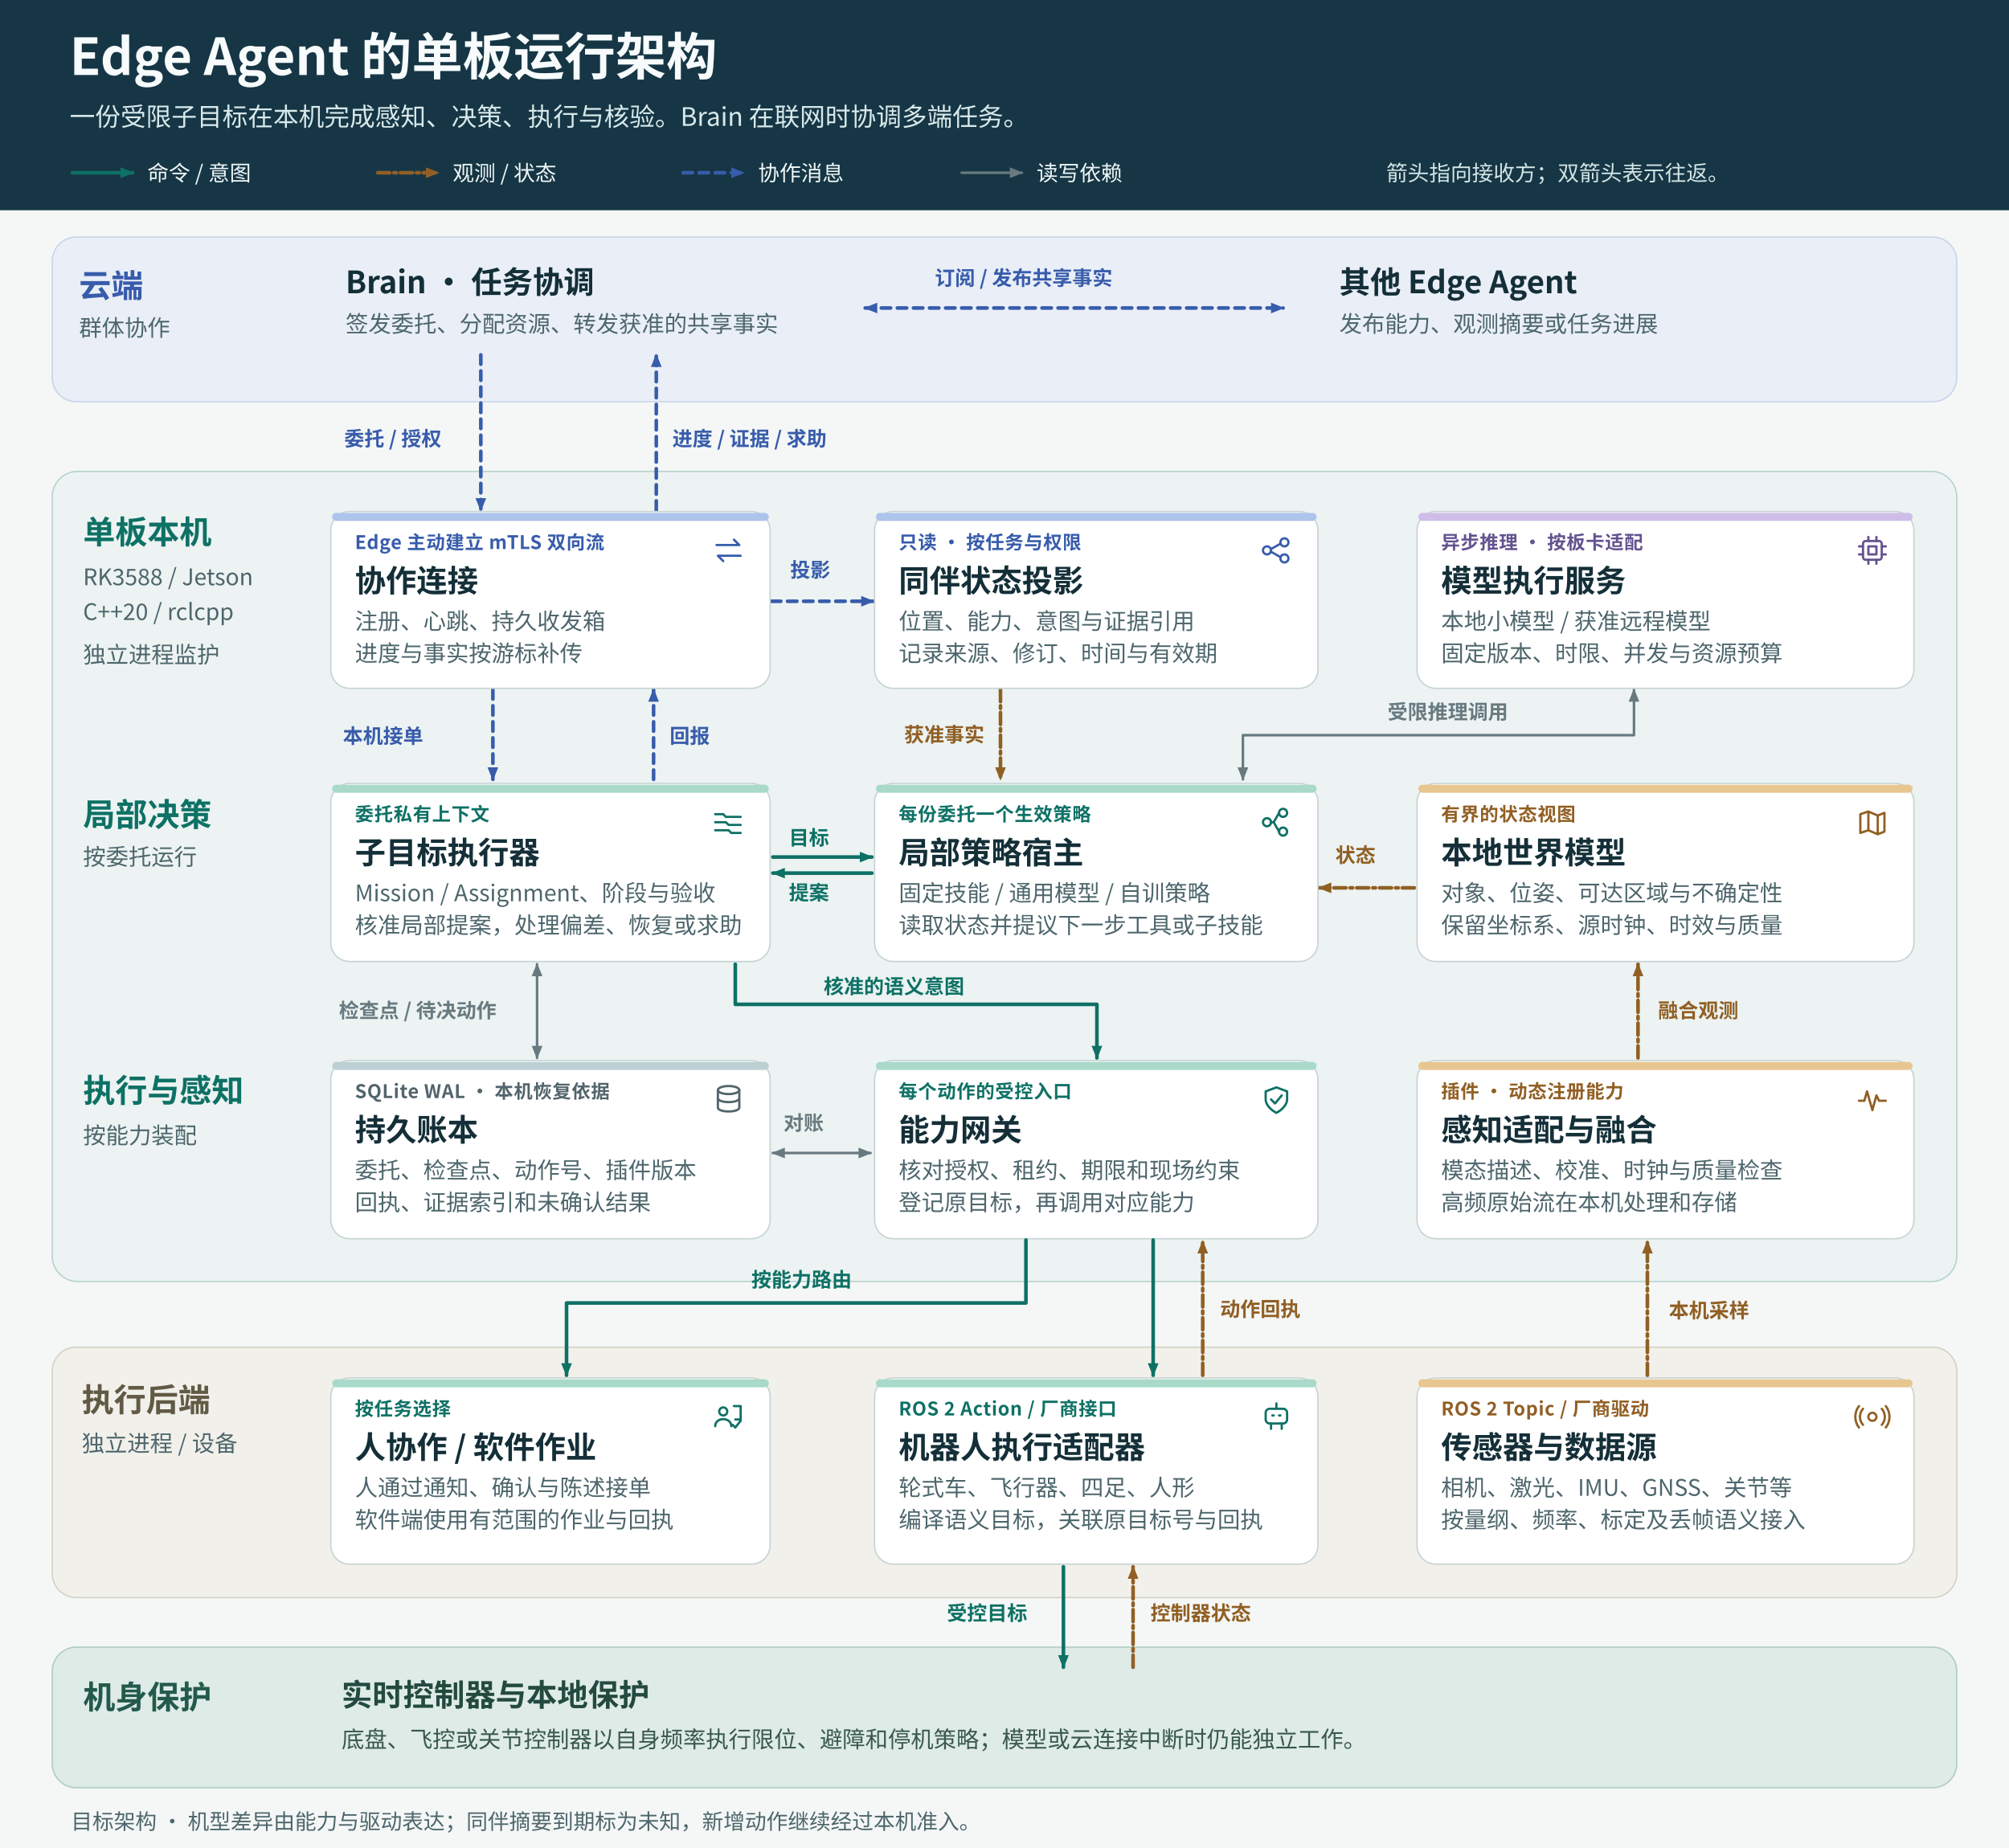
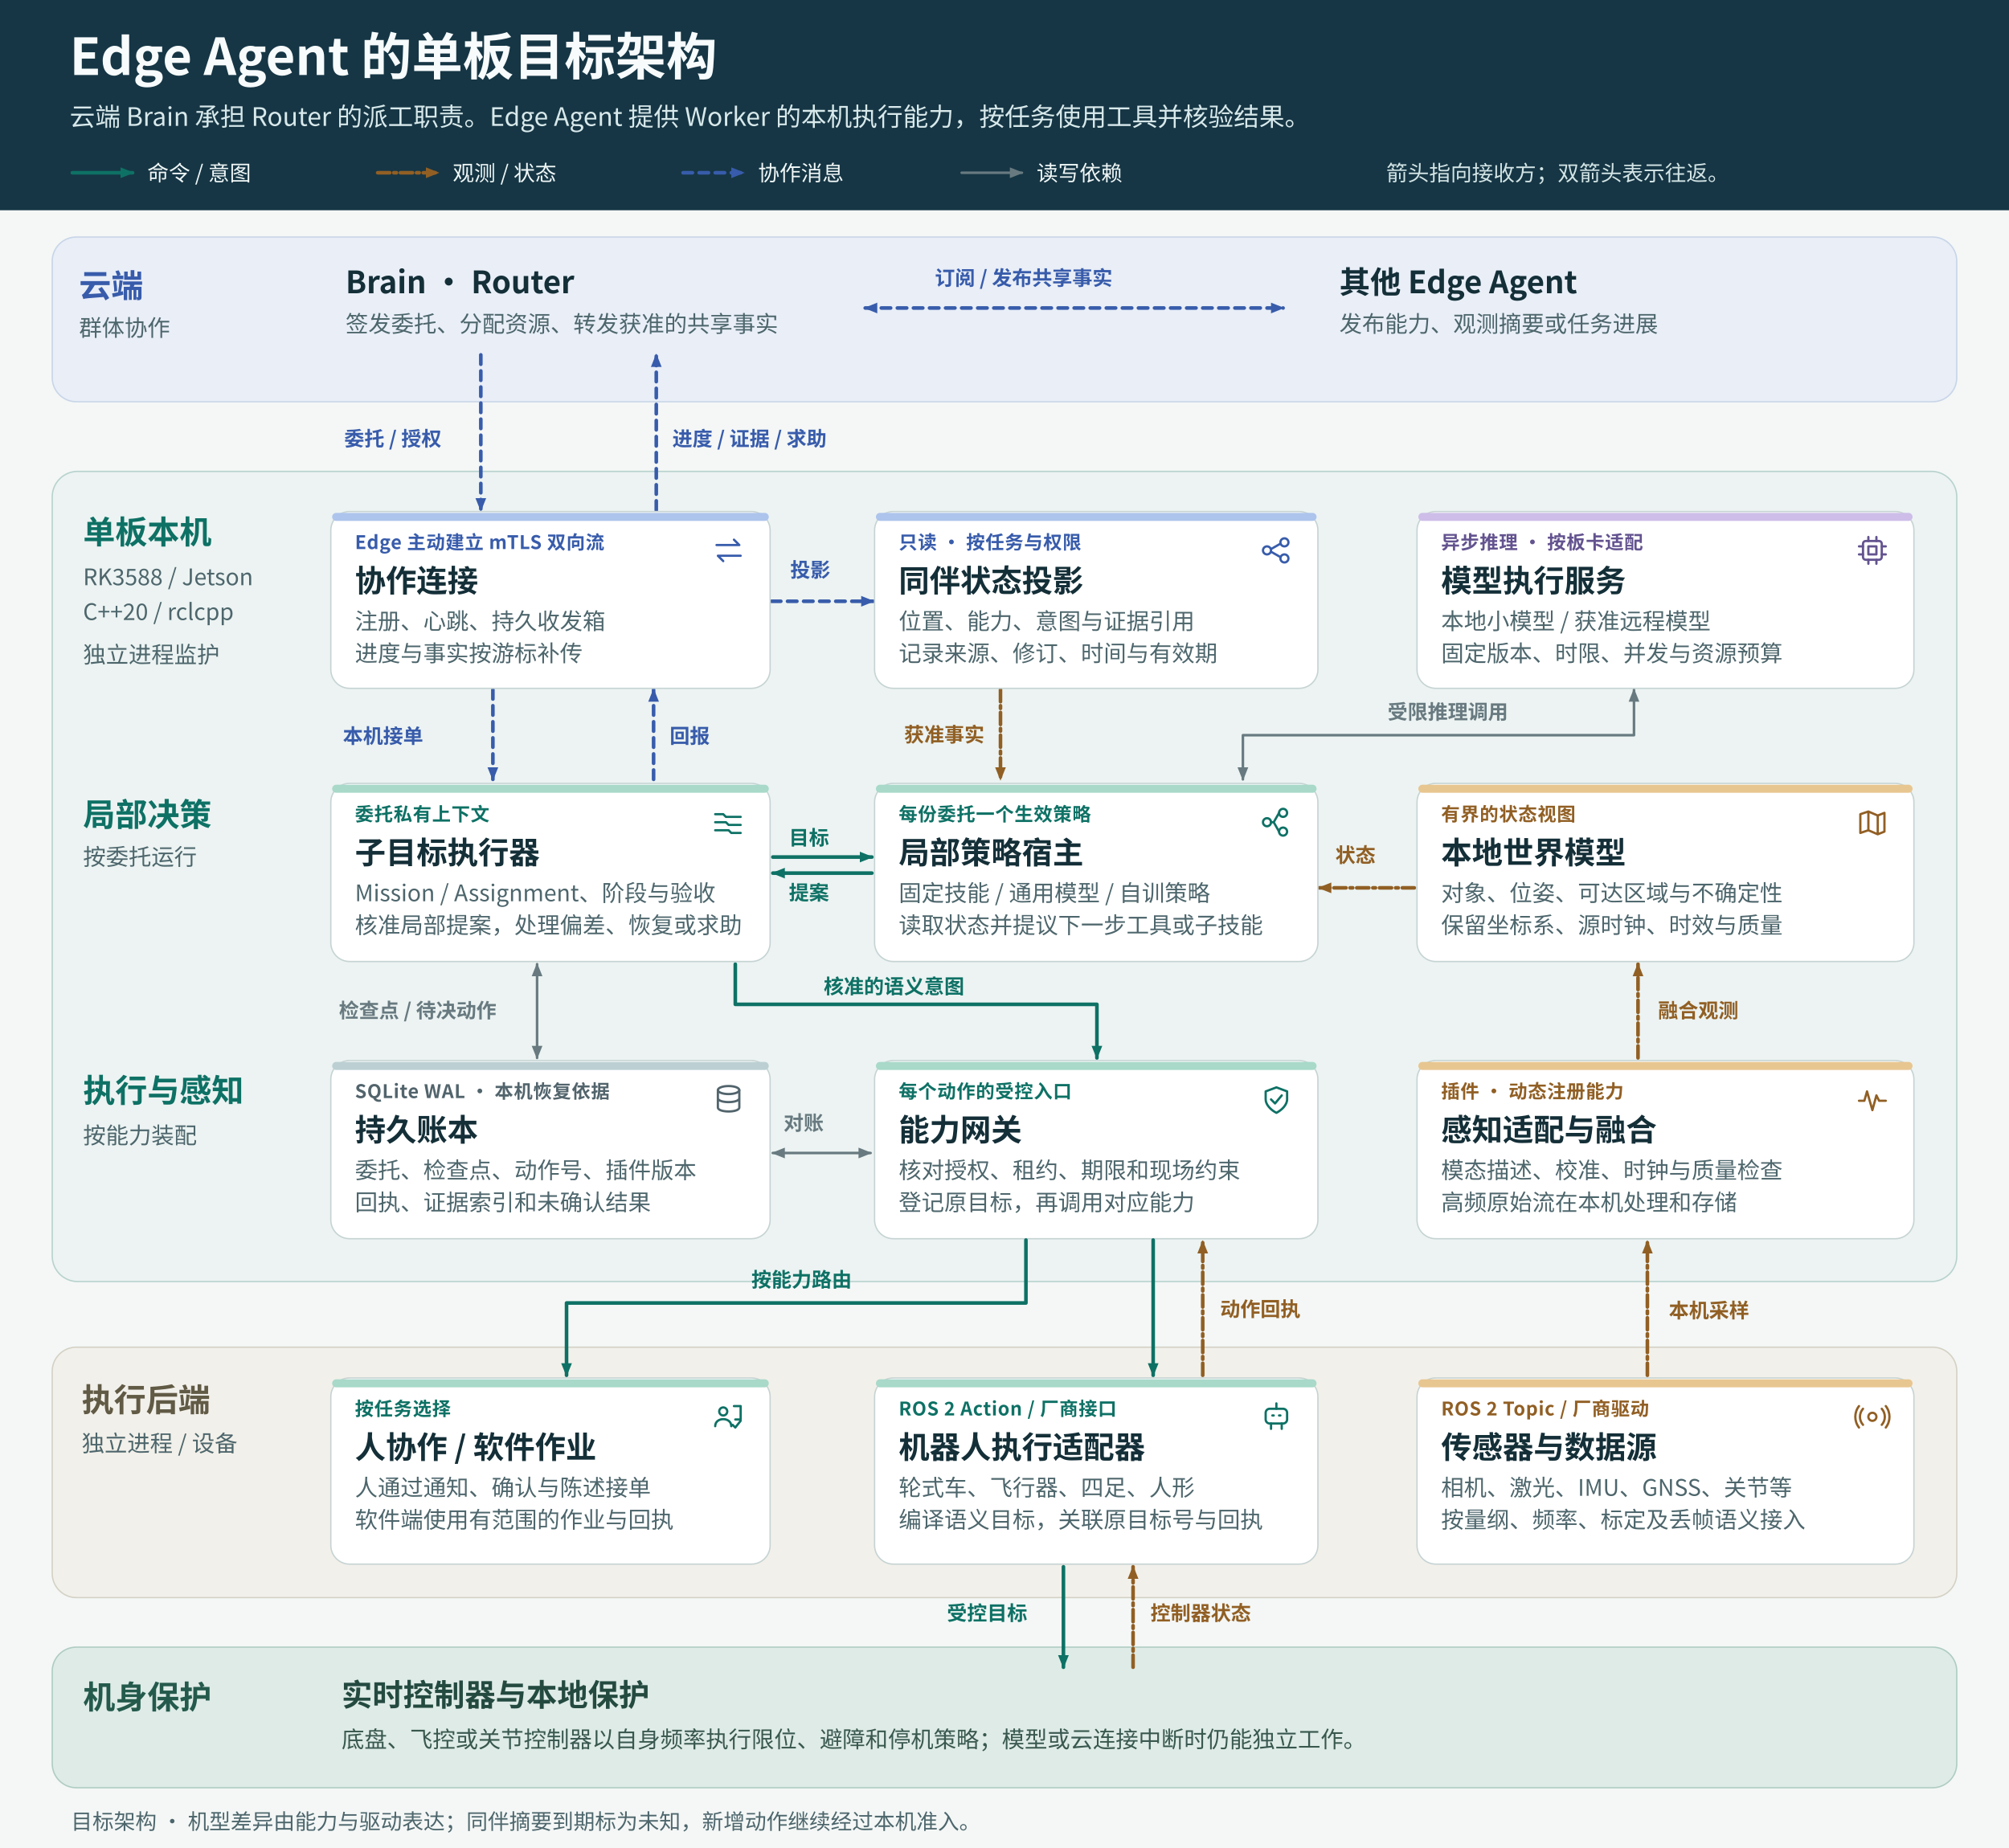
<svg xmlns="http://www.w3.org/2000/svg" role="img" aria-labelledby="edge-title edge-desc" width="1500" height="1380" viewBox="0 0 1500 1380" xml:lang="zh-CN">
  <defs>
    <style>
text{font-family:"Microsoft YaHei","PingFang SC","Noto Sans CJK SC",sans-serif}
.title{font-size:38px;font-weight:700}.lead{font-size:19px}.section{font-size:24px;font-weight:700}.card-title{font-size:23px;font-weight:650}.body{font-size:17px}.kicker{font-size:14px;font-weight:650;letter-spacing:.4px}.hint{font-size:15px;font-weight:550}.caption{font-size:16px}
.wire{fill:none;stroke-width:2.7;stroke-linejoin:round;stroke-linecap:round}.command{stroke:#0E7165}.sense{stroke:#915F24;stroke-dasharray:9 3 2 3}.sync{stroke:#385CAB;stroke-dasharray:7 5}.store{stroke:#687A80;stroke-width:1.9}
</style>
    <marker id="arr-command" viewBox="0 0 10 8" markerWidth="10" markerHeight="8" refX="9" refY="4" orient="auto-start-reverse" markerUnits="userSpaceOnUse">
      <path d="M0 0 10 4 0 8Z" fill="#0E7165" />
    </marker>
    <marker id="arr-sense" viewBox="0 0 10 8" markerWidth="10" markerHeight="8" refX="9" refY="4" orient="auto-start-reverse" markerUnits="userSpaceOnUse">
      <path d="M0 0 10 4 0 8Z" fill="#915F24" />
    </marker>
    <marker id="arr-sync" viewBox="0 0 10 8" markerWidth="10" markerHeight="8" refX="9" refY="4" orient="auto-start-reverse" markerUnits="userSpaceOnUse">
      <path d="M0 0 10 4 0 8Z" fill="#385CAB" />
    </marker>
    <marker id="arr-store" viewBox="0 0 10 8" markerWidth="10" markerHeight="8" refX="9" refY="4" orient="auto-start-reverse" markerUnits="userSpaceOnUse">
      <path d="M0 0 10 4 0 8Z" fill="#687A80" />
    </marker>
  </defs>
  <rect x="0" y="0" width="1500" height="1380" rx="0" fill="#F4F7F6" stroke="none" />
  <rect x="0" y="0" width="1500" height="157" rx="0" fill="#163645" stroke="none" />
-   <text x="52" y="56" class="title" fill="#F7FBFC">Edge Agent 的单板运行架构</text>
-   <text x="52" y="94" class="lead" fill="#D8E9EB">一份受限子目标在本机完成感知、决策、执行与核验。Brain 在联网时协调多端任务。</text>
+   <text x="52" y="56" class="title" fill="#F7FBFC">Edge Agent 的单板目标架构</text>
+   <text x="52" y="94" class="lead" fill="#D8E9EB">云端 Brain 承担 Router 的派工职责。Edge Agent 提供 Worker 的本机执行能力，按任务使用工具并核验结果。</text>
  <path d="M54 129h45" class="wire command" marker-end="url(#arr-command)" />
  <text x="110" y="135" class="caption" fill="#F0F7F7">命令 / 意图</text>
  <path d="M282 129h45" class="wire sense" marker-end="url(#arr-sense)" />
  <text x="338" y="135" class="caption" fill="#F0F7F7">观测 / 状态</text>
  <path d="M510 129h45" class="wire sync" marker-end="url(#arr-sync)" />
  <text x="566" y="135" class="caption" fill="#F0F7F7">协作消息</text>
  <path d="M718 129h45" class="wire store" marker-end="url(#arr-store)" />
  <text x="774" y="135" class="caption" fill="#F0F7F7">读写依赖</text>
  <text x="1035" y="135" class="caption" fill="#D3E4E5">箭头指向接收方；双箭头表示往返。</text>
  <rect x="39" y="177" width="1422" height="123" rx="18" fill="#E9EEF7" stroke="#C8D5E8" />
  <text x="59" y="222" class="section" fill="#385CAB">云端</text>
  <text x="59" y="251" class="body" fill="#4D666C">群体协作</text>
-   <text x="258" y="219" class="card-title" fill="#142F38">Brain · 任务协调</text>
+   <text x="258" y="219" class="card-title" fill="#142F38">Brain · Router</text>
  <text x="258" y="248" class="body" fill="#4D666C">签发委托、分配资源、转发获准的共享事实</text>
  <text x="1000" y="219" class="card-title" fill="#142F38">其他 Edge Agent</text>
  <text x="1000" y="248" class="body" fill="#4D666C">发布能力、观测摘要或任务进展</text>
  <path d="M646 230H958" class="wire sync" marker-end="url(#arr-sync)" marker-start="url(#arr-sync)" />
  <text x="698" y="213" class="hint" fill="#385CAB">订阅 / 发布共享事实</text>
  <rect x="39" y="352" width="1422" height="605" rx="19" fill="#ECF3F2" stroke="#B7D2CD" />
  <text x="62" y="406" class="section" fill="#0E7165">单板本机</text>
  <text x="62" y="437" class="body" fill="#4D666C">RK3588 / Jetson</text>
  <text x="62" y="463" class="body" fill="#4D666C">C++20 / rclcpp</text>
  <text x="62" y="495" class="body" fill="#4D666C">独立进程监护</text>
  <text x="62" y="617" class="section" fill="#0E7165">局部决策</text>
  <text x="62" y="646" class="body" fill="#4D666C">按委托运行</text>
  <text x="62" y="823" class="section" fill="#0E7165">执行与感知</text>
  <text x="62" y="854" class="body" fill="#4D666C">按能力装配</text>
  <path d="M359 265V381" class="wire sync" marker-end="url(#arr-sync)" />
  <path d="M490 381V265" class="wire sync" marker-end="url(#arr-sync)" />
  <text x="257" y="333" class="hint" fill="#385CAB">委托 / 授权</text>
  <text x="502" y="333" class="hint" fill="#385CAB">进度 / 证据 / 求助</text>
  <path d="M576 449H652" class="wire sync" marker-end="url(#arr-sync)" />
  <text x="590" y="431" class="hint" fill="#385CAB">投影</text>
  <path d="M368 515V582" class="wire sync" marker-end="url(#arr-sync)" />
  <path d="M488 582V515" class="wire sync" marker-end="url(#arr-sync)" />
  <text x="256" y="555" class="hint" fill="#385CAB">本机接单</text>
  <text x="500" y="555" class="hint" fill="#385CAB">回报</text>
  <path d="M747 515V582" class="wire sense" marker-end="url(#arr-sense)" />
  <text x="675" y="554" class="hint" fill="#915F24">获准事实</text>
  <path d="M1220 515V549H928V582" class="wire store" marker-end="url(#arr-store)" marker-start="url(#arr-store)" />
  <text x="1036" y="537" class="hint" fill="#687A80">受限推理调用</text>
  <path d="M577 640H651" class="wire command" marker-end="url(#arr-command)" />
  <path d="M651 652H577" class="wire command" marker-end="url(#arr-command)" />
  <text x="589" y="631" class="hint" fill="#0E7165">目标</text>
  <text x="589" y="672" class="hint" fill="#0E7165">提案</text>
  <path d="M1056 663H985" class="wire sense" marker-end="url(#arr-sense)" />
  <text x="997" y="644" class="hint" fill="#915F24">状态</text>
  <path d="M401 720V790" class="wire store" marker-end="url(#arr-store)" marker-start="url(#arr-store)" />
  <text x="253" y="760" class="hint" fill="#687A80">检查点 / 待决动作</text>
  <path d="M549 720V750H819V790" class="wire command" marker-end="url(#arr-command)" />
  <text x="615" y="742" class="hint" fill="#0E7165">核准的语义意图</text>
  <path d="M1223 790V720" class="wire sense" marker-end="url(#arr-sense)" />
  <text x="1238" y="760" class="hint" fill="#915F24">融合观测</text>
  <path d="M650 861H577" class="wire store" marker-end="url(#arr-store)" marker-start="url(#arr-store)" />
  <text x="585" y="844" class="hint" fill="#687A80">对账</text>
  <g id="collab" data-card="247,382,328,132">
    <rect x="247" y="382" width="328" height="132" rx="14" fill="#FFFFFF" stroke="#C6D3D3" />
    <rect x="248" y="383" width="326" height="6" rx="3" fill="#ADC4EC" stroke="none" />
    <text x="265" y="410" class="kicker" fill="#385CAB">Edge 主动建立 mTLS 双向流</text>
    <text x="265" y="442" class="card-title" fill="#142F38">协作连接</text>
    <text x="265" y="470" class="body" fill="#4D666C">注册、心跳、持久收发箱</text>
    <text x="265" y="494" class="body" fill="#4D666C">进度与事实按游标补传</text>
    <g transform="translate(532 399)" stroke="#385CAB" stroke-width="1.7" stroke-linecap="round" stroke-linejoin="round" fill="none" aria-hidden="true">
      <path d="M3 8h17l-4-4m5 12H4l4 4" />
    </g>
  </g>
  <g id="peer" data-card="653,382,331,132">
    <rect x="653" y="382" width="331" height="132" rx="14" fill="#FFFFFF" stroke="#C6D3D3" />
    <rect x="654" y="383" width="329" height="6" rx="3" fill="#ADC4EC" stroke="none" />
    <text x="671" y="410" class="kicker" fill="#385CAB">只读 · 按任务与权限</text>
    <text x="671" y="442" class="card-title" fill="#142F38">同伴状态投影</text>
    <text x="671" y="470" class="body" fill="#4D666C">位置、能力、意图与证据引用</text>
    <text x="671" y="494" class="body" fill="#4D666C">记录来源、修订、时间与有效期</text>
    <g transform="translate(941 399)" stroke="#385CAB" stroke-width="1.7" stroke-linecap="round" stroke-linejoin="round" fill="none" aria-hidden="true">
      <circle cx="5" cy="12" r="3" />
      <circle cx="18" cy="6" r="3" />
      <circle cx="18" cy="18" r="3" />
      <path d="m8 11 7-4m-7 6 7 4" />
    </g>
  </g>
  <g id="model" data-card="1058,382,371,132">
    <rect x="1058" y="382" width="371" height="132" rx="14" fill="#FFFFFF" stroke="#C6D3D3" />
    <rect x="1059" y="383" width="369" height="6" rx="3" fill="#CDBDE8" stroke="none" />
    <text x="1076" y="410" class="kicker" fill="#63538F">异步推理 · 按板卡适配</text>
    <text x="1076" y="442" class="card-title" fill="#142F38">模型执行服务</text>
    <text x="1076" y="470" class="body" fill="#4D666C">本地小模型 / 获准远程模型</text>
    <text x="1076" y="494" class="body" fill="#4D666C">固定版本、时限、并发与资源预算</text>
    <g transform="translate(1386 399)" stroke="#63538F" stroke-width="1.7" stroke-linecap="round" stroke-linejoin="round" fill="none" aria-hidden="true">
      <rect x="5" y="5" width="14" height="14" rx="2" />
      <path d="M9 2v3m6-3v3M9 19v3m6-3v3M2 9h3m-3 6h3m14-6h3m-3 6h3" />
      <rect x="9" y="9" width="6" height="6" />
    </g>
  </g>
  <g id="exec" data-card="247,585,328,133">
    <rect x="247" y="585" width="328" height="133" rx="14" fill="#FFFFFF" stroke="#C6D3D3" />
    <rect x="248" y="586" width="326" height="6" rx="3" fill="#A8D9C9" stroke="none" />
    <text x="265" y="613" class="kicker" fill="#0E7165">委托私有上下文</text>
    <text x="265" y="645" class="card-title" fill="#142F38">子目标执行器</text>
    <text x="265" y="673" class="body" fill="#4D666C">Mission / Assignment、阶段与验收</text>
    <text x="265" y="697" class="body" fill="#4D666C">核准局部提案，处理偏差、恢复或求助</text>
    <g transform="translate(532 602)" stroke="#0E7165" stroke-width="1.7" stroke-linecap="round" stroke-linejoin="round" fill="none" aria-hidden="true">
      <path d="M2 6h6l2 2h11M2 12h8l2 2h9M2 18h10l2 2h7" />
    </g>
  </g>
  <g id="policy" data-card="653,585,331,133">
    <rect x="653" y="585" width="331" height="133" rx="14" fill="#FFFFFF" stroke="#C6D3D3" />
    <rect x="654" y="586" width="329" height="6" rx="3" fill="#A8D9C9" stroke="none" />
    <text x="671" y="613" class="kicker" fill="#0E7165">每份委托一个生效策略</text>
    <text x="671" y="645" class="card-title" fill="#142F38">局部策略宿主</text>
    <text x="671" y="673" class="body" fill="#4D666C">固定技能 / 通用模型 / 自训策略</text>
    <text x="671" y="697" class="body" fill="#4D666C">读取状态并提议下一步工具或子技能</text>
    <g transform="translate(941 602)" stroke="#0E7165" stroke-width="1.7" stroke-linecap="round" stroke-linejoin="round" fill="none" aria-hidden="true">
      <circle cx="5" cy="12" r="3" />
      <circle cx="17" cy="5" r="3" />
      <circle cx="17" cy="19" r="3" />
      <path d="M8 12h2l4-7m-4 7 4 7" />
    </g>
  </g>
  <g id="world" data-card="1058,585,371,133">
    <rect x="1058" y="585" width="371" height="133" rx="14" fill="#FFFFFF" stroke="#C6D3D3" />
    <rect x="1059" y="586" width="369" height="6" rx="3" fill="#E8C690" stroke="none" />
    <text x="1076" y="613" class="kicker" fill="#915F24">有界的状态视图</text>
    <text x="1076" y="645" class="card-title" fill="#142F38">本地世界模型</text>
    <text x="1076" y="673" class="body" fill="#4D666C">对象、位姿、可达区域与不确定性</text>
    <text x="1076" y="697" class="body" fill="#4D666C">保留坐标系、源时钟、时效与质量</text>
    <g transform="translate(1386 602)" stroke="#915F24" stroke-width="1.7" stroke-linecap="round" stroke-linejoin="round" fill="none" aria-hidden="true">
      <path d="m3 6 6-2 7 3 5-2v14l-5 2-7-3-6 2zm6-2v14m7-11v14" />
    </g>
  </g>
  <g id="ledger" data-card="247,792,328,133">
    <rect x="247" y="792" width="328" height="133" rx="14" fill="#FFFFFF" stroke="#C6D3D3" />
    <rect x="248" y="793" width="326" height="6" rx="3" fill="#BCD0D3" stroke="none" />
    <text x="265" y="820" class="kicker" fill="#52646C">SQLite WAL · 本机恢复依据</text>
    <text x="265" y="852" class="card-title" fill="#142F38">持久账本</text>
    <text x="265" y="880" class="body" fill="#4D666C">委托、检查点、动作号、插件版本</text>
    <text x="265" y="904" class="body" fill="#4D666C">回执、证据索引和未确认结果</text>
    <g transform="translate(532 809)" stroke="#52646C" stroke-width="1.7" stroke-linecap="round" stroke-linejoin="round" fill="none" aria-hidden="true">
      <ellipse cx="12" cy="5" rx="8" ry="3" />
      <path d="M4 5v13c0 4 16 4 16 0V5M4 11c0 4 16 4 16 0" />
    </g>
  </g>
  <g id="gateway" data-card="653,792,331,133">
    <rect x="653" y="792" width="331" height="133" rx="14" fill="#FFFFFF" stroke="#C6D3D3" />
    <rect x="654" y="793" width="329" height="6" rx="3" fill="#A8D9C9" stroke="none" />
    <text x="671" y="820" class="kicker" fill="#0E7165">每个动作的受控入口</text>
    <text x="671" y="852" class="card-title" fill="#142F38">能力网关</text>
    <text x="671" y="880" class="body" fill="#4D666C">核对授权、租约、期限和现场约束</text>
    <text x="671" y="904" class="body" fill="#4D666C">登记原目标，再调用对应能力</text>
    <g transform="translate(941 809)" stroke="#0E7165" stroke-width="1.7" stroke-linecap="round" stroke-linejoin="round" fill="none" aria-hidden="true">
      <path d="m12 3 8 3v6c0 4-4 8-8 10-4-2-8-6-8-10V6z" />
      <path d="m8 12 3 3 5-6" />
    </g>
  </g>
  <g id="sensors" data-card="1058,792,371,133">
    <rect x="1058" y="792" width="371" height="133" rx="14" fill="#FFFFFF" stroke="#C6D3D3" />
    <rect x="1059" y="793" width="369" height="6" rx="3" fill="#E8C690" stroke="none" />
    <text x="1076" y="820" class="kicker" fill="#915F24">插件 · 动态注册能力</text>
    <text x="1076" y="852" class="card-title" fill="#142F38">感知适配与融合</text>
    <text x="1076" y="880" class="body" fill="#4D666C">模态描述、校准、时钟与质量检查</text>
    <text x="1076" y="904" class="body" fill="#4D666C">高频原始流在本机处理和存储</text>
    <g transform="translate(1386 809)" stroke="#915F24" stroke-width="1.7" stroke-linecap="round" stroke-linejoin="round" fill="none" aria-hidden="true">
      <path d="M2 13h4l2-7 4 14 3-11 2 4h5" />
    </g>
  </g>
  <rect x="39" y="1006" width="1422" height="187" rx="18" fill="#F2F0EA" stroke="#D4D1C5" />
  <text x="61" y="1054" class="section" fill="#615A45">执行后端</text>
  <text x="61" y="1084" class="body" fill="#4D666C">独立进程 / 设备</text>
  <path d="M766 926V973H423V1027" class="wire command" marker-end="url(#arr-command)" />
  <path d="M861 926V1027" class="wire command" marker-end="url(#arr-command)" />
  <path d="M898 1027V927" class="wire sense" marker-end="url(#arr-sense)" />
  <text x="911" y="983" class="hint" fill="#915F24">动作回执</text>
  <text x="561" y="961" class="hint" fill="#0E7165">按能力路由</text>
  <path d="M1230 1027V927" class="wire sense" marker-end="url(#arr-sense)" />
  <text x="1246" y="984" class="hint" fill="#915F24">本机采样</text>
  <g id="human" data-card="247,1029,328,139">
    <rect x="247" y="1029" width="328" height="139" rx="14" fill="#FFFFFF" stroke="#C6D3D3" />
    <rect x="248" y="1030" width="326" height="6" rx="3" fill="#A8D9C9" stroke="none" />
    <text x="265" y="1057" class="kicker" fill="#0E7165">按任务选择</text>
    <text x="265" y="1089" class="card-title" fill="#142F38">人协作 / 软件作业</text>
    <text x="265" y="1117" class="body" fill="#4D666C">人通过通知、确认与陈述接单</text>
    <text x="265" y="1141" class="body" fill="#4D666C">软件端使用有范围的作业与回执</text>
    <g transform="translate(532 1046)" stroke="#0E7165" stroke-width="1.7" stroke-linecap="round" stroke-linejoin="round" fill="none" aria-hidden="true">
      <circle cx="8" cy="8" r="3" />
      <path d="M2 19c0-7 12-7 12 0m2-15h5v10h-4m-2 4 2 2 4-5" />
    </g>
  </g>
  <g id="robot" data-card="653,1029,331,139">
    <rect x="653" y="1029" width="331" height="139" rx="14" fill="#FFFFFF" stroke="#C6D3D3" />
    <rect x="654" y="1030" width="329" height="6" rx="3" fill="#A8D9C9" stroke="none" />
    <text x="671" y="1057" class="kicker" fill="#0E7165">ROS 2 Action / 厂商接口</text>
    <text x="671" y="1089" class="card-title" fill="#142F38">机器人执行适配器</text>
    <text x="671" y="1117" class="body" fill="#4D666C">轮式车、飞行器、四足、人形</text>
    <text x="671" y="1141" class="body" fill="#4D666C">编译语义目标，关联原目标号与回执</text>
    <g transform="translate(941 1046)" stroke="#0E7165" stroke-width="1.7" stroke-linecap="round" stroke-linejoin="round" fill="none" aria-hidden="true">
      <rect x="4" y="6" width="16" height="11" rx="3" />
      <path d="M8 21v-4m8 4v-4M9 11h1m4 0h1m-3-5V2" />
    </g>
  </g>
  <g id="input" data-card="1058,1029,371,139">
    <rect x="1058" y="1029" width="371" height="139" rx="14" fill="#FFFFFF" stroke="#C6D3D3" />
    <rect x="1059" y="1030" width="369" height="6" rx="3" fill="#E8C690" stroke="none" />
    <text x="1076" y="1057" class="kicker" fill="#915F24">ROS 2 Topic / 厂商驱动</text>
    <text x="1076" y="1089" class="card-title" fill="#142F38">传感器与数据源</text>
    <text x="1076" y="1117" class="body" fill="#4D666C">相机、激光、IMU、GNSS、关节等</text>
    <text x="1076" y="1141" class="body" fill="#4D666C">按量纲、频率、标定及丢帧语义接入</text>
    <g transform="translate(1386 1046)" stroke="#915F24" stroke-width="1.7" stroke-linecap="round" stroke-linejoin="round" fill="none" aria-hidden="true">
      <circle cx="12" cy="12" r="3" />
      <path d="M5 6a9 9 0 0 0 0 12m14-12a9 9 0 0 1 0 12M2 4a13 13 0 0 0 0 16m20-16a13 13 0 0 1 0 16" />
    </g>
  </g>
  <rect x="39" y="1230" width="1422" height="105" rx="18" fill="#DEEBE6" stroke="#AFCCC3" />
  <text x="62" y="1276" class="section" fill="#245A4C">机身保护</text>
  <path d="M794 1170V1245" class="wire command" marker-end="url(#arr-command)" />
  <path d="M846 1245V1170" class="wire sense" marker-end="url(#arr-sense)" />
  <text x="255" y="1274" class="card-title" fill="#244A40">实时控制器与本地保护</text>
  <text x="255" y="1305" class="body" fill="#39584F">底盘、飞控或关节控制器以自身频率执行限位、避障和停机策略；模型或云连接中断时仍能独立工作。</text>
  <text x="707" y="1210" class="hint" fill="#0E7165">受控目标</text>
  <text x="859" y="1210" class="hint" fill="#915F24">控制器状态</text>
  <text x="53" y="1366" class="caption" fill="#4D666C">目标架构 · 机型差异由能力与驱动表达；同伴摘要到期标为未知，新增动作继续经过本机准入。</text>
</svg>
